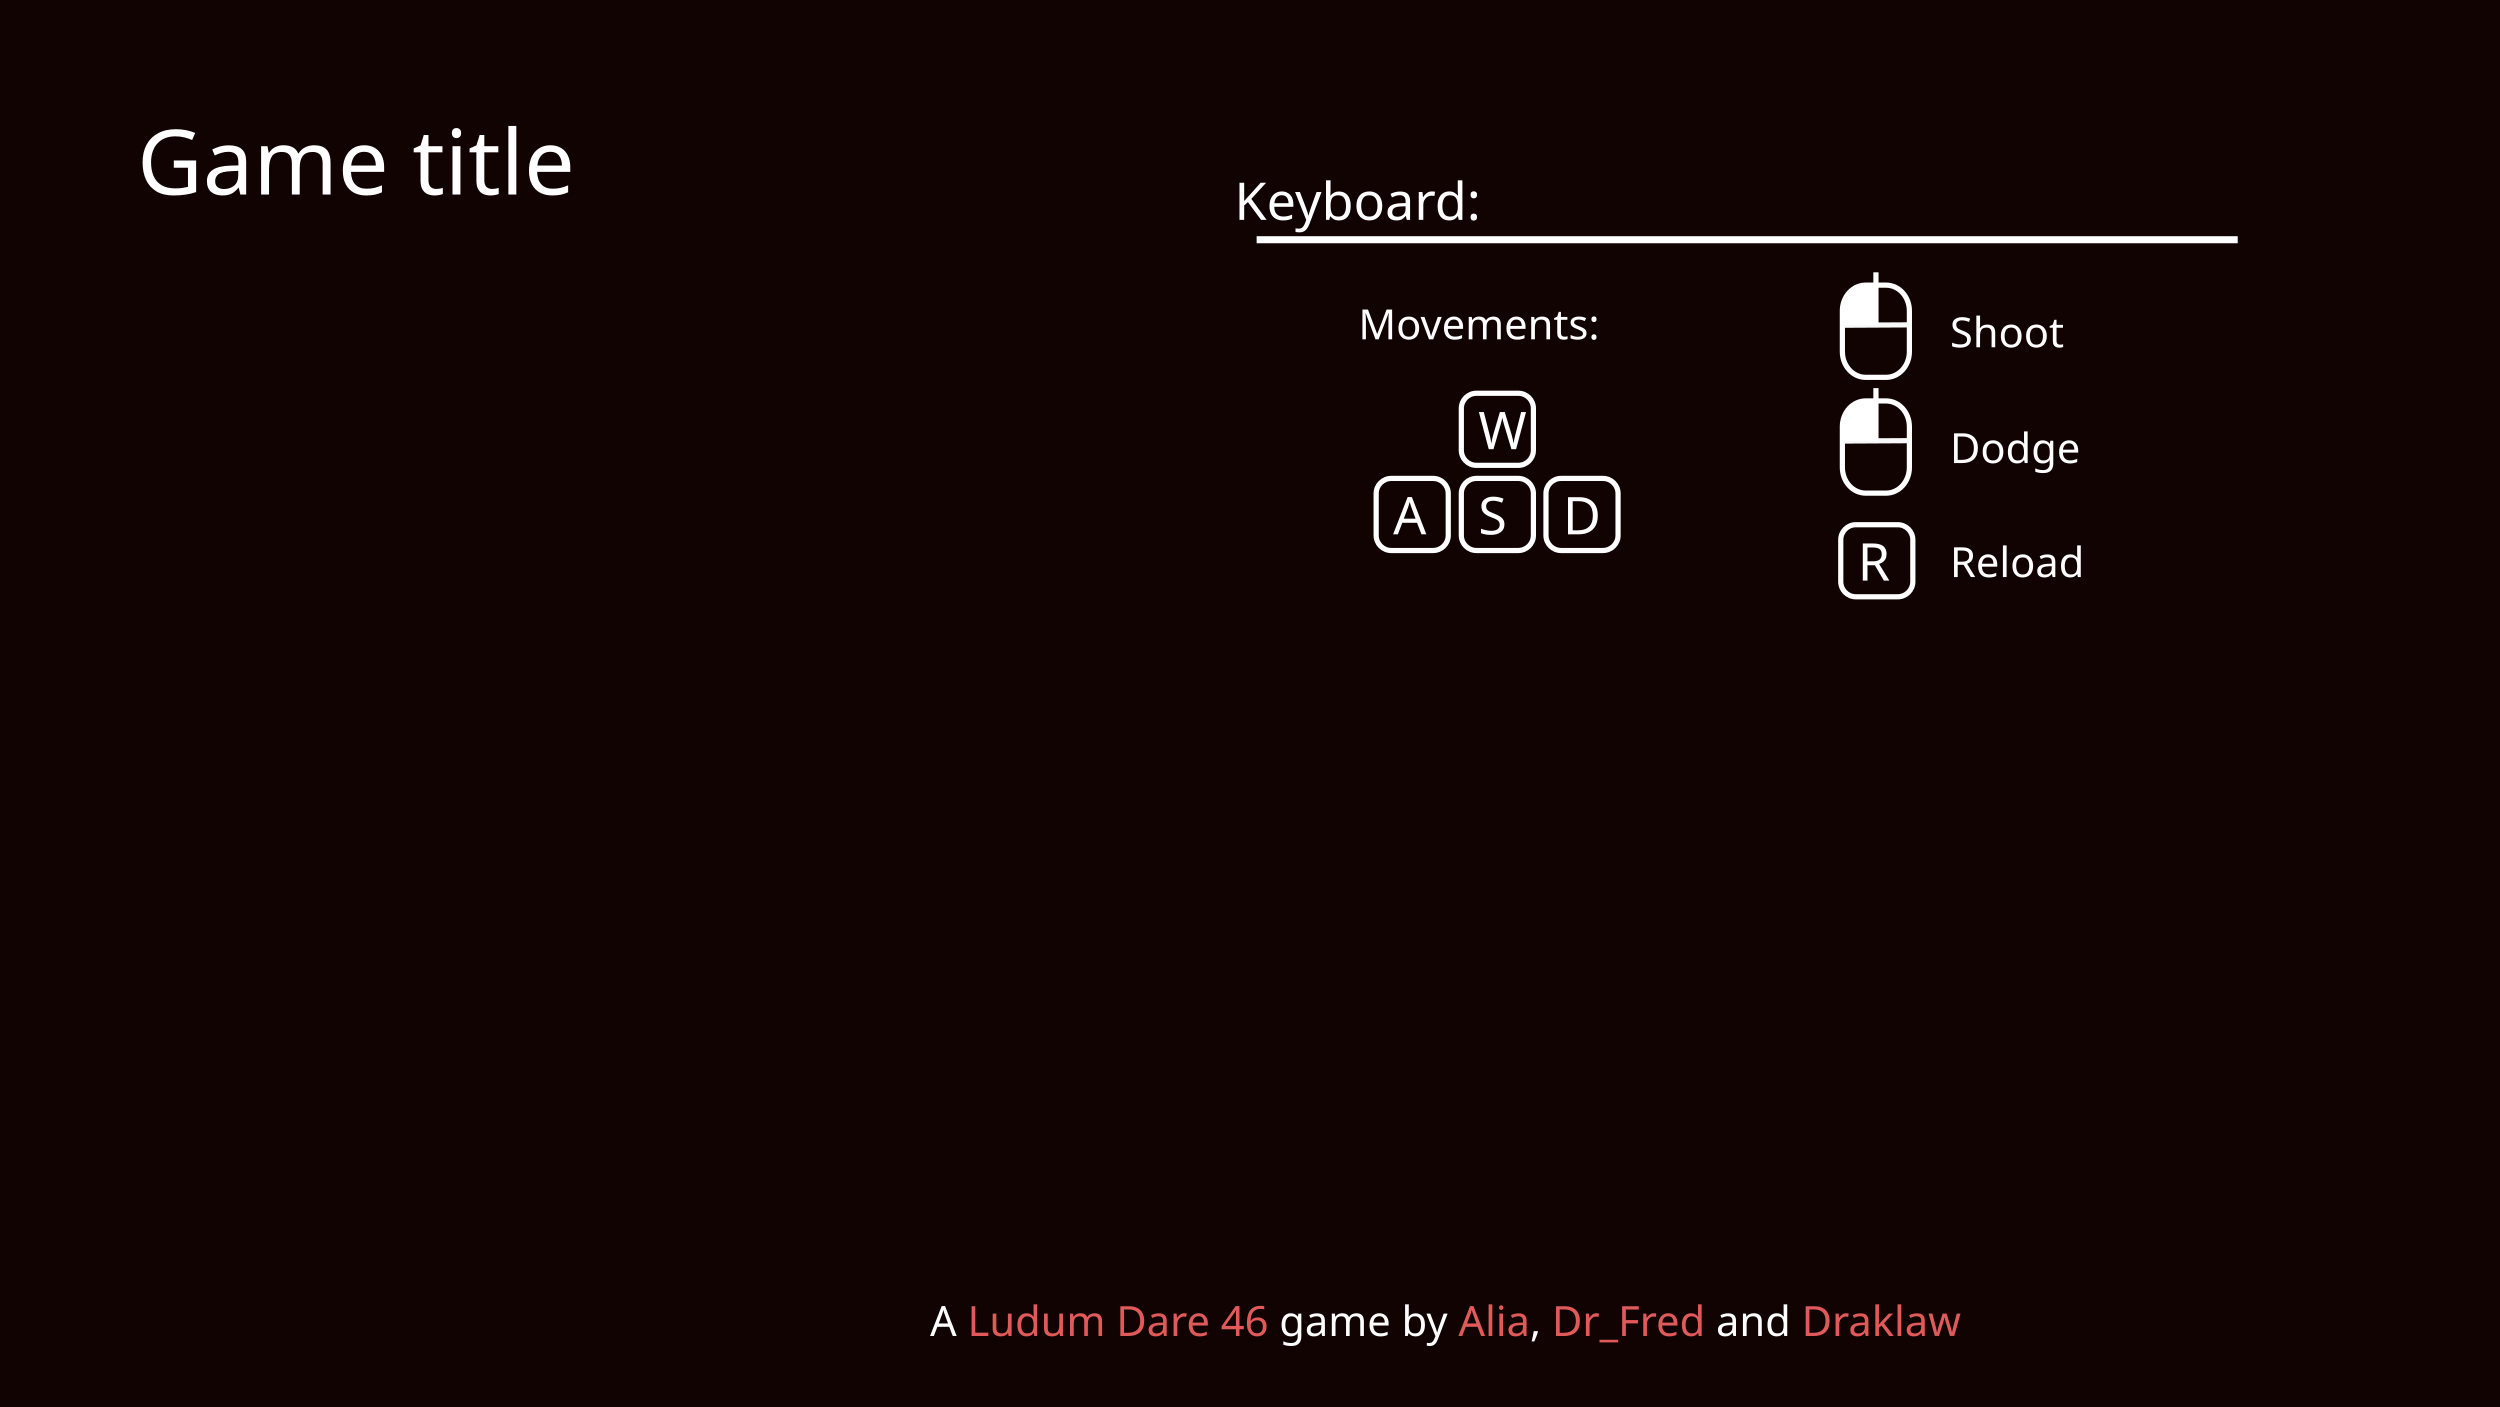
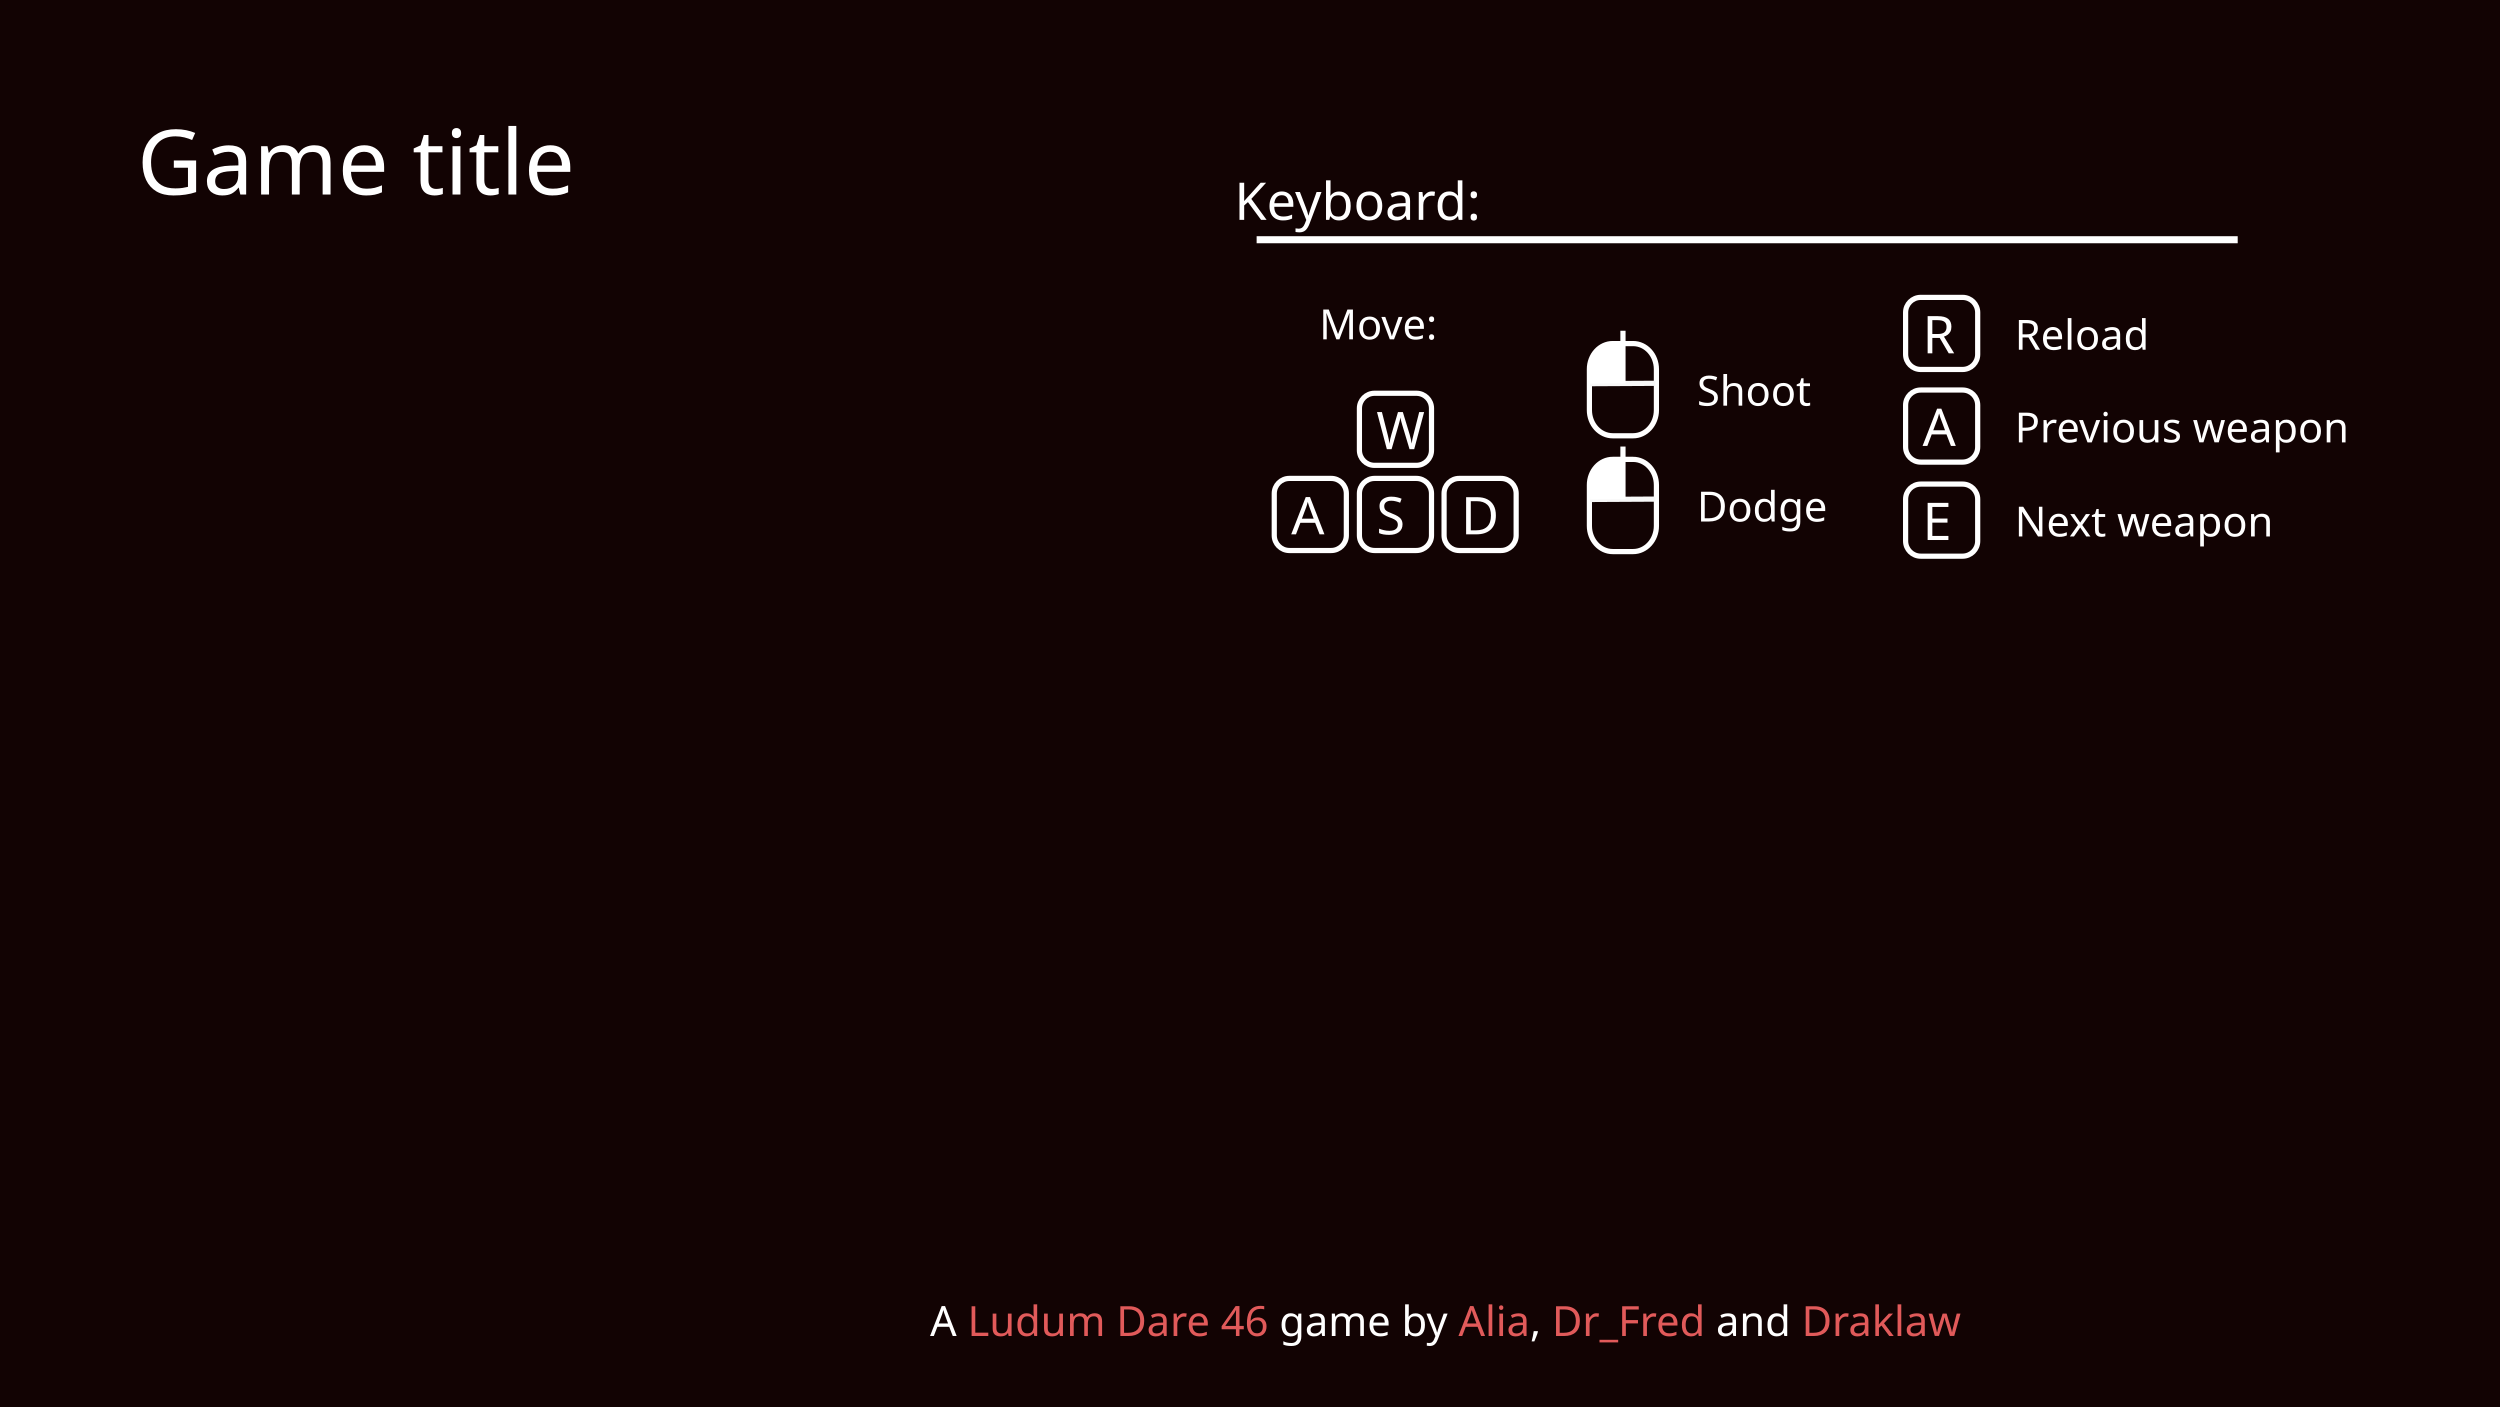
<svg xmlns="http://www.w3.org/2000/svg" width="1920" height="1080" viewBox="0 0 508 285.75" version="1.1" id="svg8">
  <defs id="defs2" />
  <g id="layer1" transform="translate(0,-11.24997)">
    <rect style="opacity:1;fill:#120303;fill-opacity:1;fill-rule:nonzero;stroke:none;stroke-width:1.058;stroke-linecap:round;stroke-linejoin:round;stroke-miterlimit:4;stroke-dasharray:none;stroke-opacity:1" id="rect1596" width="508.183" height="285.984" x="-0.003" y="11.24" />
    <text xml:space="preserve" style="font-style:normal;font-weight:normal;font-size:10.583px;line-height:1.25;font-family:sans-serif;letter-spacing:0px;word-spacing:0px;fill:#000000;fill-opacity:1;stroke:none;stroke-width:0.265" x="27.853" y="50.783" id="text817">
      <tspan id="tspan815" x="27.853" y="50.783" style="font-style:normal;font-variant:normal;font-weight:normal;font-stretch:normal;font-size:18.344px;font-family:'Generale Station';-inkscape-font-specification:'Generale Station';fill:#ffffff;fill-opacity:1;stroke-width:0.265">Game title</tspan>
    </text>
    <text xml:space="preserve" style="font-style:normal;font-weight:normal;font-size:10.583px;line-height:1.25;font-family:sans-serif;letter-spacing:0px;word-spacing:0px;fill:#000000;fill-opacity:1;stroke:none;stroke-width:0.265" x="250.833" y="55.933" id="text816">
      <tspan x="250.833" y="55.933" style="font-style:normal;font-variant:normal;font-weight:normal;font-stretch:normal;font-family:'Generale Station';-inkscape-font-specification:'Generale Station';fill:#ffffff;stroke-width:0.265" id="tspan881">Keyboard:</tspan>
    </text>
-     <g id="g870" transform="translate(-15.07874,-14.67645)">
+     <g id="g870" transform="translate(-35.78542,-14.67645)">
      <rect ry="3.072" y="105.839" x="312.019" height="14.647" width="14.647" id="rect818" style="opacity:1;fill:none;fill-opacity:1;fill-rule:nonzero;stroke:#ffffff;stroke-width:1.058;stroke-linecap:round;stroke-linejoin:round;stroke-miterlimit:4;stroke-dasharray:none;stroke-opacity:1" rx="3.072" />
      <text id="text822" y="117.202" x="315.465" style="font-style:normal;font-weight:normal;font-size:10.583px;line-height:1.25;font-family:sans-serif;letter-spacing:0px;word-spacing:0px;fill:#000000;fill-opacity:1;stroke:none;stroke-width:0.265" xml:space="preserve">
        <tspan style="font-style:normal;font-variant:normal;font-weight:normal;font-stretch:normal;font-family:'Generale Station';-inkscape-font-specification:'Generale Station';fill:#ffffff;stroke-width:0.265" y="117.202" x="315.465" id="tspan820">W</tspan>
      </text>
      <rect rx="3.072" style="opacity:1;fill:none;fill-opacity:1;fill-rule:nonzero;stroke:#ffffff;stroke-width:1.058;stroke-linecap:round;stroke-linejoin:round;stroke-miterlimit:4;stroke-dasharray:none;stroke-opacity:1" id="rect824" width="14.647" height="14.647" x="312.019" y="123.142" ry="3.072" />
      <text xml:space="preserve" style="font-style:normal;font-weight:normal;font-size:10.583px;line-height:1.25;font-family:sans-serif;letter-spacing:0px;word-spacing:0px;fill:#000000;fill-opacity:1;stroke:none;stroke-width:0.265" x="315.465" y="134.506" id="text828">
        <tspan id="tspan826" x="315.465" y="134.506" style="font-style:normal;font-variant:normal;font-weight:normal;font-stretch:normal;font-family:'Generale Station';-inkscape-font-specification:'Generale Station';fill:#ffffff;stroke-width:0.265">S</tspan>
      </text>
      <rect ry="3.072" y="123.142" x="294.715" height="14.647" width="14.647" id="rect830" style="opacity:1;fill:none;fill-opacity:1;fill-rule:nonzero;stroke:#ffffff;stroke-width:1.058;stroke-linecap:round;stroke-linejoin:round;stroke-miterlimit:4;stroke-dasharray:none;stroke-opacity:1" rx="3.072" />
      <text id="text834" y="134.506" x="298.161" style="font-style:normal;font-weight:normal;font-size:10.583px;line-height:1.25;font-family:sans-serif;letter-spacing:0px;word-spacing:0px;fill:#000000;fill-opacity:1;stroke:none;stroke-width:0.265" xml:space="preserve">
        <tspan style="font-style:normal;font-variant:normal;font-weight:normal;font-stretch:normal;font-family:'Generale Station';-inkscape-font-specification:'Generale Station';fill:#ffffff;stroke-width:0.265" y="134.506" x="298.161" id="tspan832">A</tspan>
      </text>
      <rect rx="3.072" style="opacity:1;fill:none;fill-opacity:1;fill-rule:nonzero;stroke:#ffffff;stroke-width:1.058;stroke-linecap:round;stroke-linejoin:round;stroke-miterlimit:4;stroke-dasharray:none;stroke-opacity:1" id="rect836" width="14.647" height="14.647" x="329.221" y="123.142" ry="3.072" />
      <text xml:space="preserve" style="font-style:normal;font-weight:normal;font-size:10.583px;line-height:1.25;font-family:sans-serif;letter-spacing:0px;word-spacing:0px;fill:#000000;fill-opacity:1;stroke:none;stroke-width:0.265" x="332.667" y="134.506" id="text840">
        <tspan id="tspan838" x="332.667" y="134.506" style="font-style:normal;font-variant:normal;font-weight:normal;font-stretch:normal;font-family:'Generale Station';-inkscape-font-specification:'Generale Station';fill:#ffffff;stroke-width:0.265">D</tspan>
      </text>
    </g>
-     <g id="g875" transform="translate(17.78984,-5.270716)">
+     <g id="g875" transform="translate(30.96682,-51.46254)">
      <rect ry="3.072" y="123.142" x="356.252" height="14.647" width="14.647" id="rect842" style="opacity:1;fill:none;fill-opacity:1;fill-rule:nonzero;stroke:#ffffff;stroke-width:1.058;stroke-linecap:round;stroke-linejoin:round;stroke-miterlimit:4;stroke-dasharray:none;stroke-opacity:1" rx="3.072" />
      <text id="text846" y="134.506" x="359.698" style="font-style:normal;font-weight:normal;font-size:10.583px;line-height:1.25;font-family:sans-serif;letter-spacing:0px;word-spacing:0px;fill:#000000;fill-opacity:1;stroke:none;stroke-width:0.265" xml:space="preserve">
        <tspan id="tspan854" style="font-style:normal;font-variant:normal;font-weight:normal;font-stretch:normal;font-family:'Generale Station';-inkscape-font-specification:'Generale Station';fill:#ffffff;stroke-width:0.265" y="134.506" x="359.698">R</tspan>
      </text>
    </g>
-     <text id="text879" y="80.2" x="276.021" style="font-style:normal;font-weight:normal;font-size:10.583px;line-height:1.25;font-family:sans-serif;letter-spacing:0px;word-spacing:0px;fill:#000000;fill-opacity:1;stroke:none;stroke-width:0.265" xml:space="preserve">
-       <tspan style="font-style:normal;font-variant:normal;font-weight:normal;font-stretch:normal;font-size:8.467px;font-family:'Generale Station';-inkscape-font-specification:'Generale Station';fill:#ffffff;stroke-width:0.265" y="80.2" x="276.021" id="tspan877">Movements:</tspan>
+     <text id="text879" y="80.2" x="268.057" style="font-style:normal;font-weight:normal;font-size:10.583px;line-height:1.25;font-family:sans-serif;letter-spacing:0px;word-spacing:0px;fill:#000000;fill-opacity:1;stroke:none;stroke-width:0.265" xml:space="preserve">
+       <tspan style="font-style:normal;font-variant:normal;font-weight:normal;font-stretch:normal;font-size:8.467px;font-family:'Generale Station';-inkscape-font-specification:'Generale Station';fill:#ffffff;stroke-width:0.265" y="80.2" x="268.057" id="tspan877">Move:</tspan>
    </text>
    <rect style="opacity:1;fill:#ffffff;fill-opacity:1;fill-rule:nonzero;stroke:none;stroke-width:1.058;stroke-linecap:round;stroke-linejoin:round;stroke-miterlimit:4;stroke-dasharray:none;stroke-opacity:1" id="rect885" width="199.354" height="1.433" x="255.347" y="59.247" ry="0" />
-     <text xml:space="preserve" style="font-style:normal;font-weight:normal;font-size:10.583px;line-height:1.25;font-family:sans-serif;letter-spacing:0px;word-spacing:0px;fill:#000000;fill-opacity:1;stroke:none;stroke-width:0.265" x="396.229" y="128.514" id="text889">
-       <tspan x="396.229" y="128.514" style="font-style:normal;font-variant:normal;font-weight:normal;font-stretch:normal;font-size:8.467px;font-family:'Generale Station';-inkscape-font-specification:'Generale Station';fill:#ffffff;stroke-width:0.265" id="tspan891">Reload</tspan>
+     <text xml:space="preserve" style="font-style:normal;font-weight:normal;font-size:10.583px;line-height:1.25;font-family:sans-serif;letter-spacing:0px;word-spacing:0px;fill:#000000;fill-opacity:1;stroke:none;stroke-width:0.265" x="409.406" y="82.322" id="text889">
+       <tspan x="409.406" y="82.322" style="font-style:normal;font-variant:normal;font-weight:normal;font-stretch:normal;font-size:8.467px;font-family:'Generale Station';-inkscape-font-specification:'Generale Station';fill:#ffffff;stroke-width:0.265" id="tspan891">Reload</tspan>
    </text>
-     <g id="g907" transform="translate(7.095296,-2.244431)">
+     <g id="g907" transform="translate(-44.3094,9.62933)">
      <rect rx="4.745" ry="5.216" y="71.434" x="367.275" height="18.737" width="13.618" id="rect895" style="opacity:1;fill:none;fill-opacity:1;fill-rule:nonzero;stroke:#ffffff;stroke-width:1.058;stroke-linecap:round;stroke-linejoin:round;stroke-miterlimit:4;stroke-dasharray:none;stroke-opacity:1" />
      <path id="path897" d="m 367.435,79.58 13.249,-0.072" style="fill:none;stroke:#f8f8f8;stroke-width:1.058;stroke-linecap:butt;stroke-linejoin:miter;stroke-miterlimit:4;stroke-dasharray:none;stroke-opacity:1" />
      <path id="path899" d="m 374.096,68.611 v 10.896 l -6.661,0.072 -0.036,-3.367 1.014,-2.932 2.172,-1.629 3.439,-0.181 0.072,8.037" style="fill:#ffffff;fill-opacity:1;stroke:none;stroke-width:1.058;stroke-linecap:butt;stroke-linejoin:miter;stroke-miterlimit:4;stroke-dasharray:none;stroke-opacity:1" />
      <path id="path901" d="M 374.096,79.507 V 68.828" style="fill:none;stroke:#ffffff;stroke-width:1.058;stroke-linecap:butt;stroke-linejoin:miter;stroke-miterlimit:4;stroke-dasharray:none;stroke-opacity:1" />
    </g>
-     <text id="text911" y="81.815" x="396.229" style="font-style:normal;font-weight:normal;font-size:10.583px;line-height:1.25;font-family:sans-serif;letter-spacing:0px;word-spacing:0px;fill:#000000;fill-opacity:1;stroke:none;stroke-width:0.265" xml:space="preserve">
-       <tspan id="tspan909" style="font-style:normal;font-variant:normal;font-weight:normal;font-stretch:normal;font-size:8.467px;font-family:'Generale Station';-inkscape-font-specification:'Generale Station';fill:#ffffff;stroke-width:0.265" y="81.815" x="396.229">Shoot</tspan>
-       <tspan style="font-style:normal;font-variant:normal;font-weight:normal;font-stretch:normal;font-size:8.467px;font-family:'Generale Station';-inkscape-font-specification:'Generale Station';fill:#ffffff;stroke-width:0.265" y="95.045" x="396.229" id="tspan913" />
+     <text id="text911" y="93.689" x="344.824" style="font-style:normal;font-weight:normal;font-size:10.583px;line-height:1.25;font-family:sans-serif;letter-spacing:0px;word-spacing:0px;fill:#000000;fill-opacity:1;stroke:none;stroke-width:0.265" xml:space="preserve">
+       <tspan id="tspan909" style="font-style:normal;font-variant:normal;font-weight:normal;font-stretch:normal;font-size:8.467px;font-family:'Generale Station';-inkscape-font-specification:'Generale Station';fill:#ffffff;stroke-width:0.265" y="93.689" x="344.824">Shoot</tspan>
+       <tspan style="font-style:normal;font-variant:normal;font-weight:normal;font-stretch:normal;font-size:8.467px;font-family:'Generale Station';-inkscape-font-specification:'Generale Station';fill:#ffffff;stroke-width:0.265" y="106.918" x="344.824" id="tspan913" />
    </text>
    <text xml:space="preserve" style="font-style:normal;font-weight:normal;font-size:10.583px;line-height:1.25;font-family:sans-serif;letter-spacing:0px;word-spacing:0px;fill:#000000;fill-opacity:1;stroke:none;stroke-width:0.265" x="188.99" y="282.728" id="text917">
      <tspan id="tspan915" x="188.99" y="282.728" style="font-style:normal;font-variant:normal;font-weight:normal;font-stretch:normal;font-size:8.467px;font-family:'Generale Station';-inkscape-font-specification:'Generale Station';fill:#ffffff;stroke-width:0.265">A <tspan style="fill:#e15a5a;fill-opacity:1" id="tspan923">Ludum Dare 46</tspan> game by <tspan style="fill:#e15a5a;fill-opacity:1" id="tspan925">Alia</tspan>, <tspan style="fill:#e15a5a;fill-opacity:1" id="tspan943">Dr_Fred</tspan> and <tspan style="fill:#e15a5a;fill-opacity:1" id="tspan945">Draklaw</tspan>
      </tspan>
    </text>
-     <g transform="translate(7.095296,21.28589)" id="g1588">
+     <g transform="translate(-44.3094,33.15965)" id="g1588">
      <rect style="opacity:1;fill:none;fill-opacity:1;fill-rule:nonzero;stroke:#ffffff;stroke-width:1.058;stroke-linecap:round;stroke-linejoin:round;stroke-miterlimit:4;stroke-dasharray:none;stroke-opacity:1" id="rect1580" width="13.618" height="18.737" x="367.275" y="71.434" ry="5.216" rx="4.745" />
      <path style="fill:none;stroke:#f8f8f8;stroke-width:1.058;stroke-linecap:butt;stroke-linejoin:miter;stroke-miterlimit:4;stroke-dasharray:none;stroke-opacity:1" d="m 367.435,79.58 13.249,-0.072" id="path1582" />
      <path style="fill:#ffffff;fill-opacity:1;stroke:none;stroke-width:1.058;stroke-linecap:butt;stroke-linejoin:miter;stroke-miterlimit:4;stroke-dasharray:none;stroke-opacity:1" d="m 374.096,68.611 v 10.896 l -6.661,0.072 -0.036,-3.367 1.014,-2.932 2.172,-1.629 3.439,-0.181 0.072,8.037" id="path1584" />
      <path style="fill:none;stroke:#ffffff;stroke-width:1.058;stroke-linecap:butt;stroke-linejoin:miter;stroke-miterlimit:4;stroke-dasharray:none;stroke-opacity:1" d="M 374.096,79.507 V 68.828" id="path1586" />
    </g>
-     <text xml:space="preserve" style="font-style:normal;font-weight:normal;font-size:10.583px;line-height:1.25;font-family:sans-serif;letter-spacing:0px;word-spacing:0px;fill:#000000;fill-opacity:1;stroke:none;stroke-width:0.265" x="396.229" y="105.346" id="text1594">
-       <tspan x="396.229" y="105.346" style="font-style:normal;font-variant:normal;font-weight:normal;font-stretch:normal;font-size:8.467px;font-family:'Generale Station';-inkscape-font-specification:'Generale Station';fill:#ffffff;stroke-width:0.265" id="tspan1590">Dodge</tspan>
-       <tspan id="tspan1592" x="396.229" y="118.575" style="font-style:normal;font-variant:normal;font-weight:normal;font-stretch:normal;font-size:8.467px;font-family:'Generale Station';-inkscape-font-specification:'Generale Station';fill:#ffffff;stroke-width:0.265" />
+     <text xml:space="preserve" style="font-style:normal;font-weight:normal;font-size:10.583px;line-height:1.25;font-family:sans-serif;letter-spacing:0px;word-spacing:0px;fill:#000000;fill-opacity:1;stroke:none;stroke-width:0.265" x="344.824" y="117.22" id="text1594">
+       <tspan x="344.824" y="117.22" style="font-style:normal;font-variant:normal;font-weight:normal;font-stretch:normal;font-size:8.467px;font-family:'Generale Station';-inkscape-font-specification:'Generale Station';fill:#ffffff;stroke-width:0.265" id="tspan1590">Dodge</tspan>
+       <tspan id="tspan1592" x="344.824" y="130.449" style="font-style:normal;font-variant:normal;font-weight:normal;font-stretch:normal;font-size:8.467px;font-family:'Generale Station';-inkscape-font-specification:'Generale Station';fill:#ffffff;stroke-width:0.265" />
+     </text>
+     <g transform="translate(30.96682,-32.63829)" id="g1616">
+       <rect rx="3.072" style="opacity:1;fill:none;fill-opacity:1;fill-rule:nonzero;stroke:#ffffff;stroke-width:1.058;stroke-linecap:round;stroke-linejoin:round;stroke-miterlimit:4;stroke-dasharray:none;stroke-opacity:1" id="rect1610" width="14.647" height="14.647" x="356.252" y="123.142" ry="3.072" />
+       <text xml:space="preserve" style="font-style:normal;font-weight:normal;font-size:10.583px;line-height:1.25;font-family:sans-serif;letter-spacing:0px;word-spacing:0px;fill:#000000;fill-opacity:1;stroke:none;stroke-width:0.265" x="359.698" y="134.506" id="text1614">
+         <tspan x="359.698" y="134.506" style="font-style:normal;font-variant:normal;font-weight:normal;font-stretch:normal;font-family:'Generale Station';-inkscape-font-specification:'Generale Station';fill:#ffffff;stroke-width:0.265" id="tspan1612">A</tspan>
+       </text>
+     </g>
+     <text id="text1620" y="101.147" x="409.406" style="font-style:normal;font-weight:normal;font-size:10.583px;line-height:1.25;font-family:sans-serif;letter-spacing:0px;word-spacing:0px;fill:#000000;fill-opacity:1;stroke:none;stroke-width:0.265" xml:space="preserve">
+       <tspan id="tspan1618" style="font-style:normal;font-variant:normal;font-weight:normal;font-stretch:normal;font-size:8.467px;font-family:'Generale Station';-inkscape-font-specification:'Generale Station';fill:#ffffff;stroke-width:0.265" y="101.147" x="409.406">Previous weapon</tspan>
+     </text>
+     <g id="g1628" transform="translate(30.96682,-13.52443)">
+       <rect ry="3.072" y="123.142" x="356.252" height="14.647" width="14.647" id="rect1622" style="opacity:1;fill:none;fill-opacity:1;fill-rule:nonzero;stroke:#ffffff;stroke-width:1.058;stroke-linecap:round;stroke-linejoin:round;stroke-miterlimit:4;stroke-dasharray:none;stroke-opacity:1" rx="3.072" />
+       <text id="text1626" y="134.506" x="359.698" style="font-style:normal;font-weight:normal;font-size:10.583px;line-height:1.25;font-family:sans-serif;letter-spacing:0px;word-spacing:0px;fill:#000000;fill-opacity:1;stroke:none;stroke-width:0.265" xml:space="preserve">
+         <tspan id="tspan1624" style="font-style:normal;font-variant:normal;font-weight:normal;font-stretch:normal;font-family:'Generale Station';-inkscape-font-specification:'Generale Station';fill:#ffffff;stroke-width:0.265" y="134.506" x="359.698">E</tspan>
+       </text>
+     </g>
+     <text xml:space="preserve" style="font-style:normal;font-weight:normal;font-size:10.583px;line-height:1.25;font-family:sans-serif;letter-spacing:0px;word-spacing:0px;fill:#000000;fill-opacity:1;stroke:none;stroke-width:0.265" x="409.406" y="120.26" id="text1632">
+       <tspan x="409.406" y="120.26" style="font-style:normal;font-variant:normal;font-weight:normal;font-stretch:normal;font-size:8.467px;font-family:'Generale Station';-inkscape-font-specification:'Generale Station';fill:#ffffff;stroke-width:0.265" id="tspan1630">Next weapon</tspan>
    </text>
  </g>
</svg>
